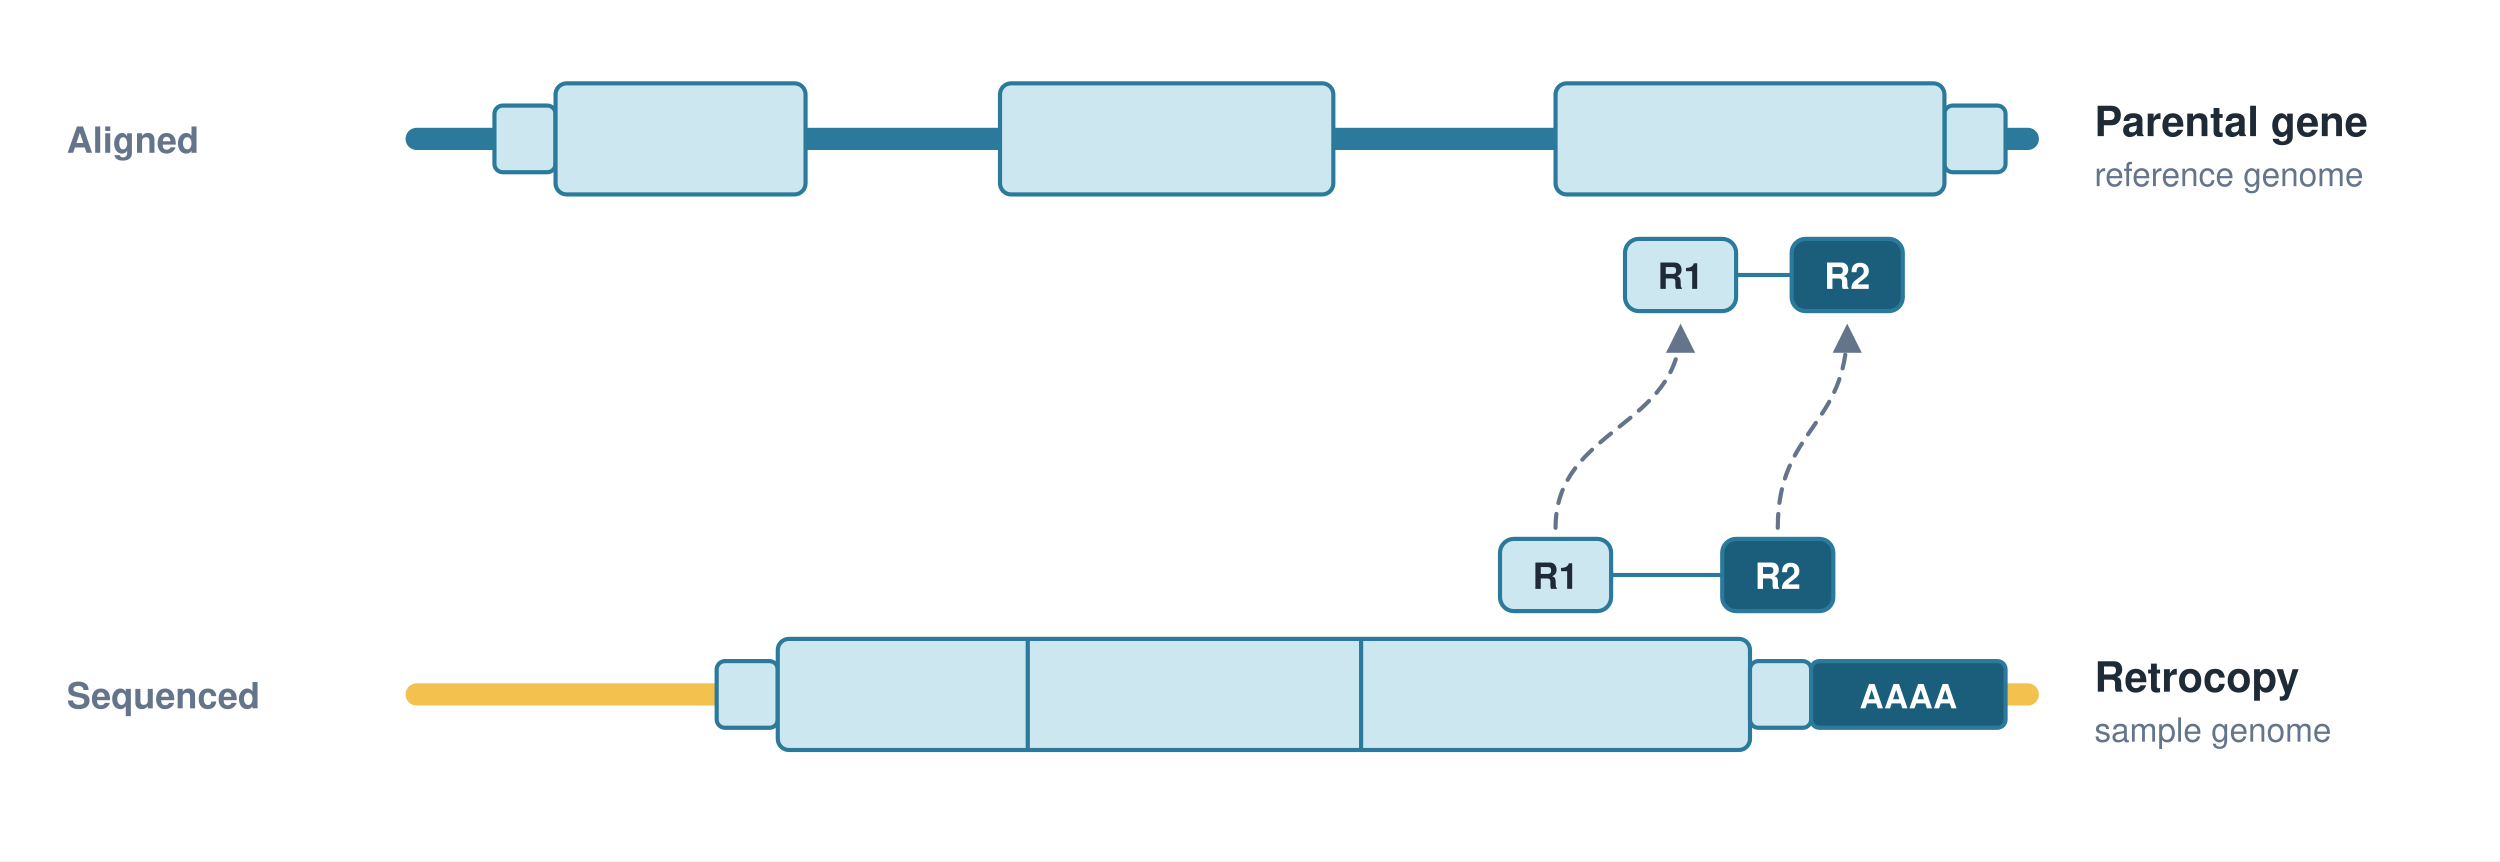
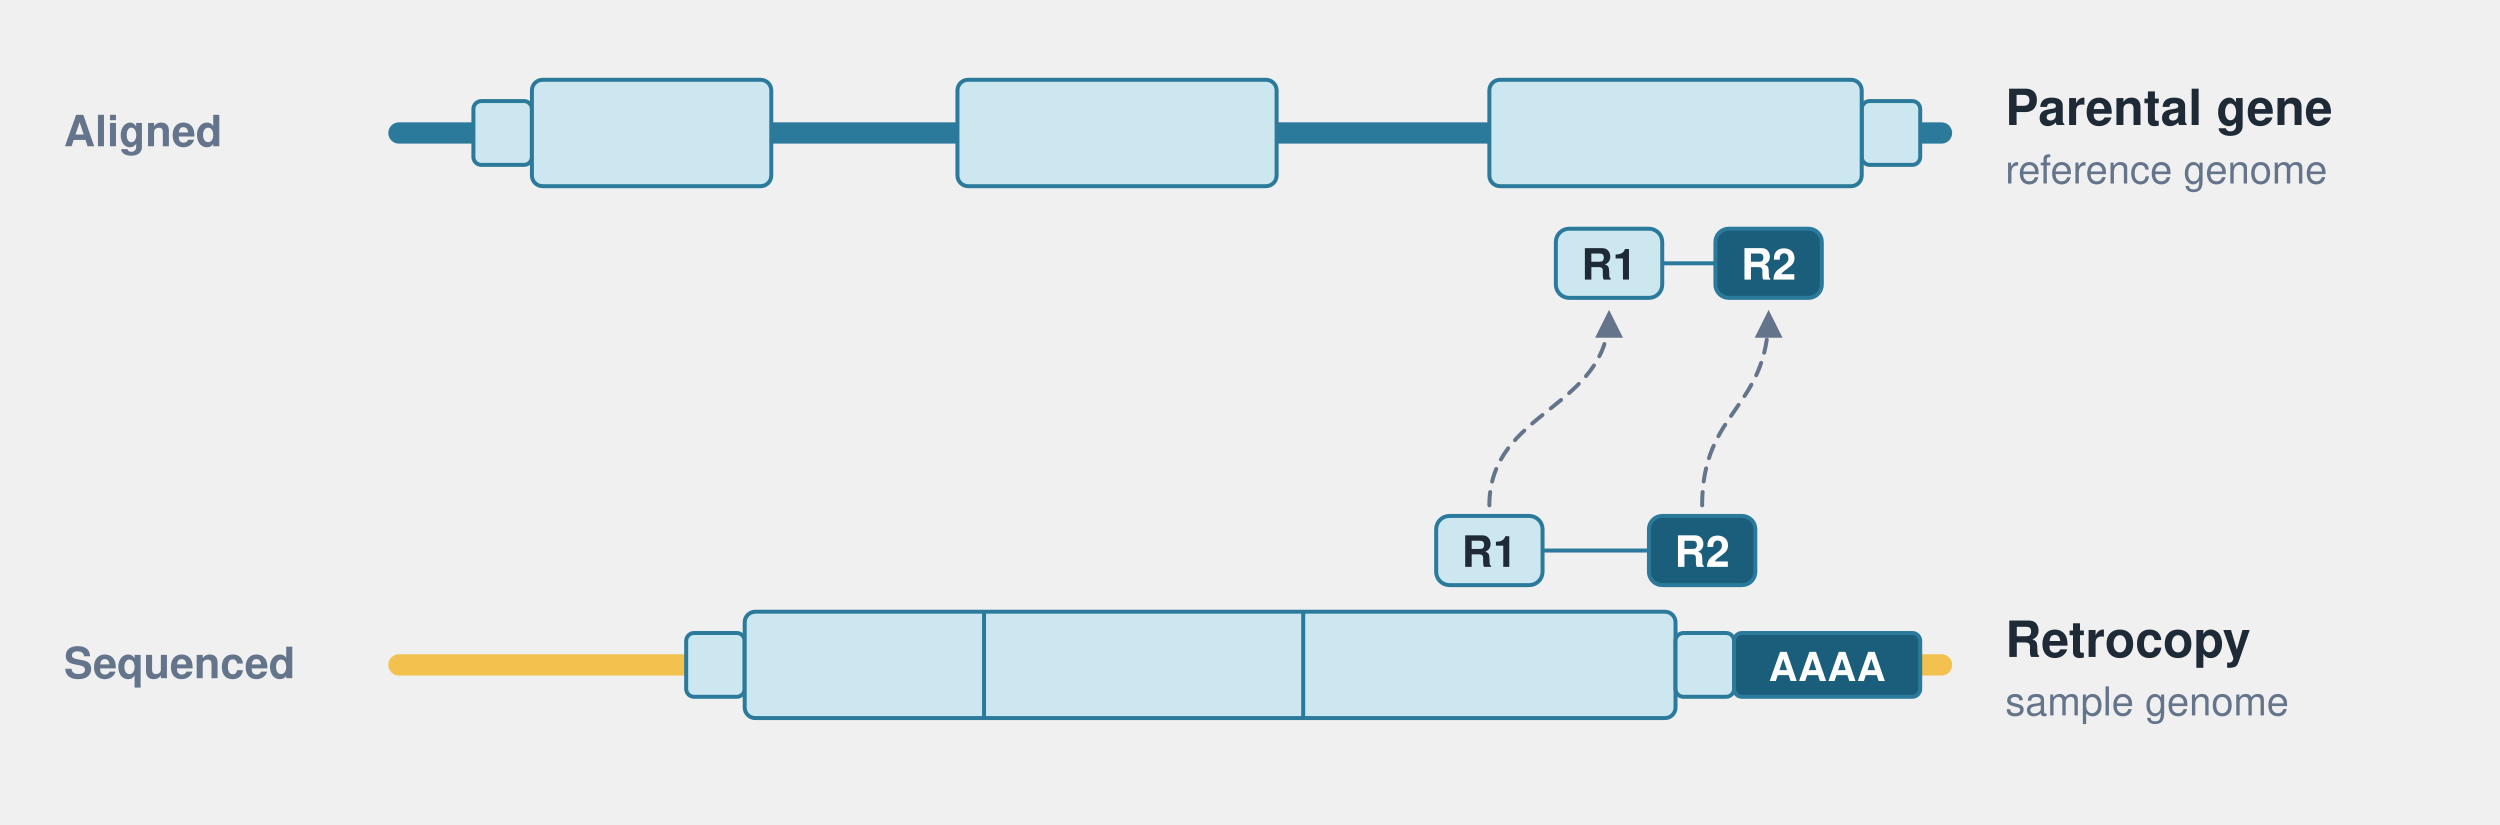
- <svg xmlns="http://www.w3.org/2000/svg" width="900" height="310" viewBox="0 0 900 310" font-family="Helvetica, Arial, sans-serif">
+ <svg xmlns="http://www.w3.org/2000/svg" width="940" height="310" viewBox="0 0 940 310" font-family="Helvetica, Arial, sans-serif">
  <defs>
    <marker id="arrow-64748B" markerWidth="9" markerHeight="9" refX="7" refY="4.5" orient="auto">
      <path d="M1,1 L8,4.5 L1,8 z" fill="#64748B" />
    </marker>
  </defs>
-   <rect width="900" height="310" fill="#FFFFFF" />
  <line x1="150" y1="50" x2="730" y2="50" stroke="#2B7A9B" stroke-width="8" stroke-linecap="round" />
  <rect x="178" y="38" width="22" height="24" rx="3" fill="#CDE7F0" stroke="#2B7A9B" stroke-width="1.5" />
  <rect x="700" y="38" width="22" height="24" rx="3" fill="#CDE7F0" stroke="#2B7A9B" stroke-width="1.5" />
  <rect x="200" y="30" width="90" height="40" rx="4" fill="#CDE7F0" stroke="#2B7A9B" stroke-width="1.5" />
  <rect x="360" y="30" width="120" height="40" rx="4" fill="#CDE7F0" stroke="#2B7A9B" stroke-width="1.5" />
  <rect x="560" y="30" width="140" height="40" rx="4" fill="#CDE7F0" stroke="#2B7A9B" stroke-width="1.5" />
-   <text x="754" y="49" font-size="15" fill="#1F2A37" text-anchor="start" font-weight="bold">Parental gene</text>
-   <text x="754" y="67" font-size="12" fill="#64748B" text-anchor="start">reference genome</text>
+   <text x="754" y="47" font-size="18.75" fill="#1F2A37" text-anchor="start" font-weight="bold">Parental gene</text>
+   <text x="754" y="69" font-size="15" fill="#64748B" text-anchor="start">reference genome</text>
  <line x1="150" y1="250" x2="730" y2="250" stroke="#F2C14E" stroke-width="8" stroke-linecap="round" />
  <rect x="258" y="238" width="22" height="24" rx="3" fill="#CDE7F0" stroke="#2B7A9B" stroke-width="1.5" />
  <rect x="280" y="230" width="350" height="40" rx="4" fill="#CDE7F0" stroke="#2B7A9B" stroke-width="1.5" />
  <line x1="370" y1="230" x2="370" y2="270" stroke="#2B7A9B" stroke-width="1.5" stroke-linecap="butt" />
  <line x1="490" y1="230" x2="490" y2="270" stroke="#2B7A9B" stroke-width="1.5" stroke-linecap="butt" />
  <rect x="630" y="238" width="22" height="24" rx="3" fill="#CDE7F0" stroke="#2B7A9B" stroke-width="1.5" />
  <rect x="652" y="238" width="70" height="24" rx="3" fill="#1B5E7B" stroke="#2B7A9B" stroke-width="1.5" />
-   <text x="687" y="255" font-size="12" fill="#FFFFFF" text-anchor="middle" font-weight="bold">AAAA</text>
-   <text x="754" y="249" font-size="15" fill="#1F2A37" text-anchor="start" font-weight="bold">Retrocopy</text>
-   <text x="754" y="267" font-size="12" fill="#64748B" text-anchor="start">sample genome</text>
-   <text x="24" y="55" font-size="13" fill="#64748B" text-anchor="start" font-weight="bold">Aligned</text>
-   <text x="24" y="255" font-size="13" fill="#64748B" text-anchor="start" font-weight="bold">Sequenced</text>
+   <text x="687" y="256.05" font-size="15" fill="#FFFFFF" text-anchor="middle" font-weight="bold">AAAA</text>
+   <text x="754" y="247" font-size="18.75" fill="#1F2A37" text-anchor="start" font-weight="bold">Retrocopy</text>
+   <text x="754" y="269" font-size="15" fill="#64748B" text-anchor="start">sample genome</text>
+   <text x="24" y="55" font-size="16.25" fill="#64748B" text-anchor="start" font-weight="bold">Aligned</text>
+   <text x="24" y="255" font-size="16.25" fill="#64748B" text-anchor="start" font-weight="bold">Sequenced</text>
  <rect x="540" y="194" width="40" height="26" rx="5" fill="#CDE7F0" stroke="#2B7A9B" stroke-width="1.5" />
-   <text x="560" y="212" font-size="13" fill="#1F2A37" text-anchor="middle" font-weight="bold">R1</text>
+   <text x="560" y="213.137" font-size="16.25" fill="#1F2A37" text-anchor="middle" font-weight="bold">R1</text>
  <rect x="620" y="194" width="40" height="26" rx="5" fill="#1B5E7B" stroke="#2B7A9B" stroke-width="1.5" />
-   <text x="640" y="212" font-size="13" fill="#FFFFFF" text-anchor="middle" font-weight="bold">R2</text>
+   <text x="640" y="213.137" font-size="16.25" fill="#FFFFFF" text-anchor="middle" font-weight="bold">R2</text>
  <line x1="580" y1="207" x2="620" y2="207" stroke="#2B7A9B" stroke-width="1.5" stroke-linecap="butt" />
  <rect x="585" y="86" width="40" height="26" rx="5" fill="#CDE7F0" stroke="#2B7A9B" stroke-width="1.5" />
-   <text x="605" y="104" font-size="13" fill="#1F2A37" text-anchor="middle" font-weight="bold">R1</text>
+   <text x="605" y="105.138" font-size="16.25" fill="#1F2A37" text-anchor="middle" font-weight="bold">R1</text>
  <rect x="645" y="86" width="40" height="26" rx="5" fill="#1B5E7B" stroke="#2B7A9B" stroke-width="1.5" />
-   <text x="665" y="104" font-size="13" fill="#FFFFFF" text-anchor="middle" font-weight="bold">R2</text>
+   <text x="665" y="105.138" font-size="16.25" fill="#FFFFFF" text-anchor="middle" font-weight="bold">R2</text>
  <line x1="625" y1="99" x2="645" y2="99" stroke="#2B7A9B" stroke-width="1.5" stroke-linecap="butt" />
  <path d="M560,190 C560,154 605,154 605,118" fill="none" stroke="#64748B" stroke-width="1.5" stroke-linecap="round" stroke-dasharray="5,4" marker-end="url(#arrow-64748B)" />
  <path d="M640,190 C640,154 665,154 665,118" fill="none" stroke="#64748B" stroke-width="1.5" stroke-linecap="round" stroke-dasharray="5,4" marker-end="url(#arrow-64748B)" />
</svg>
